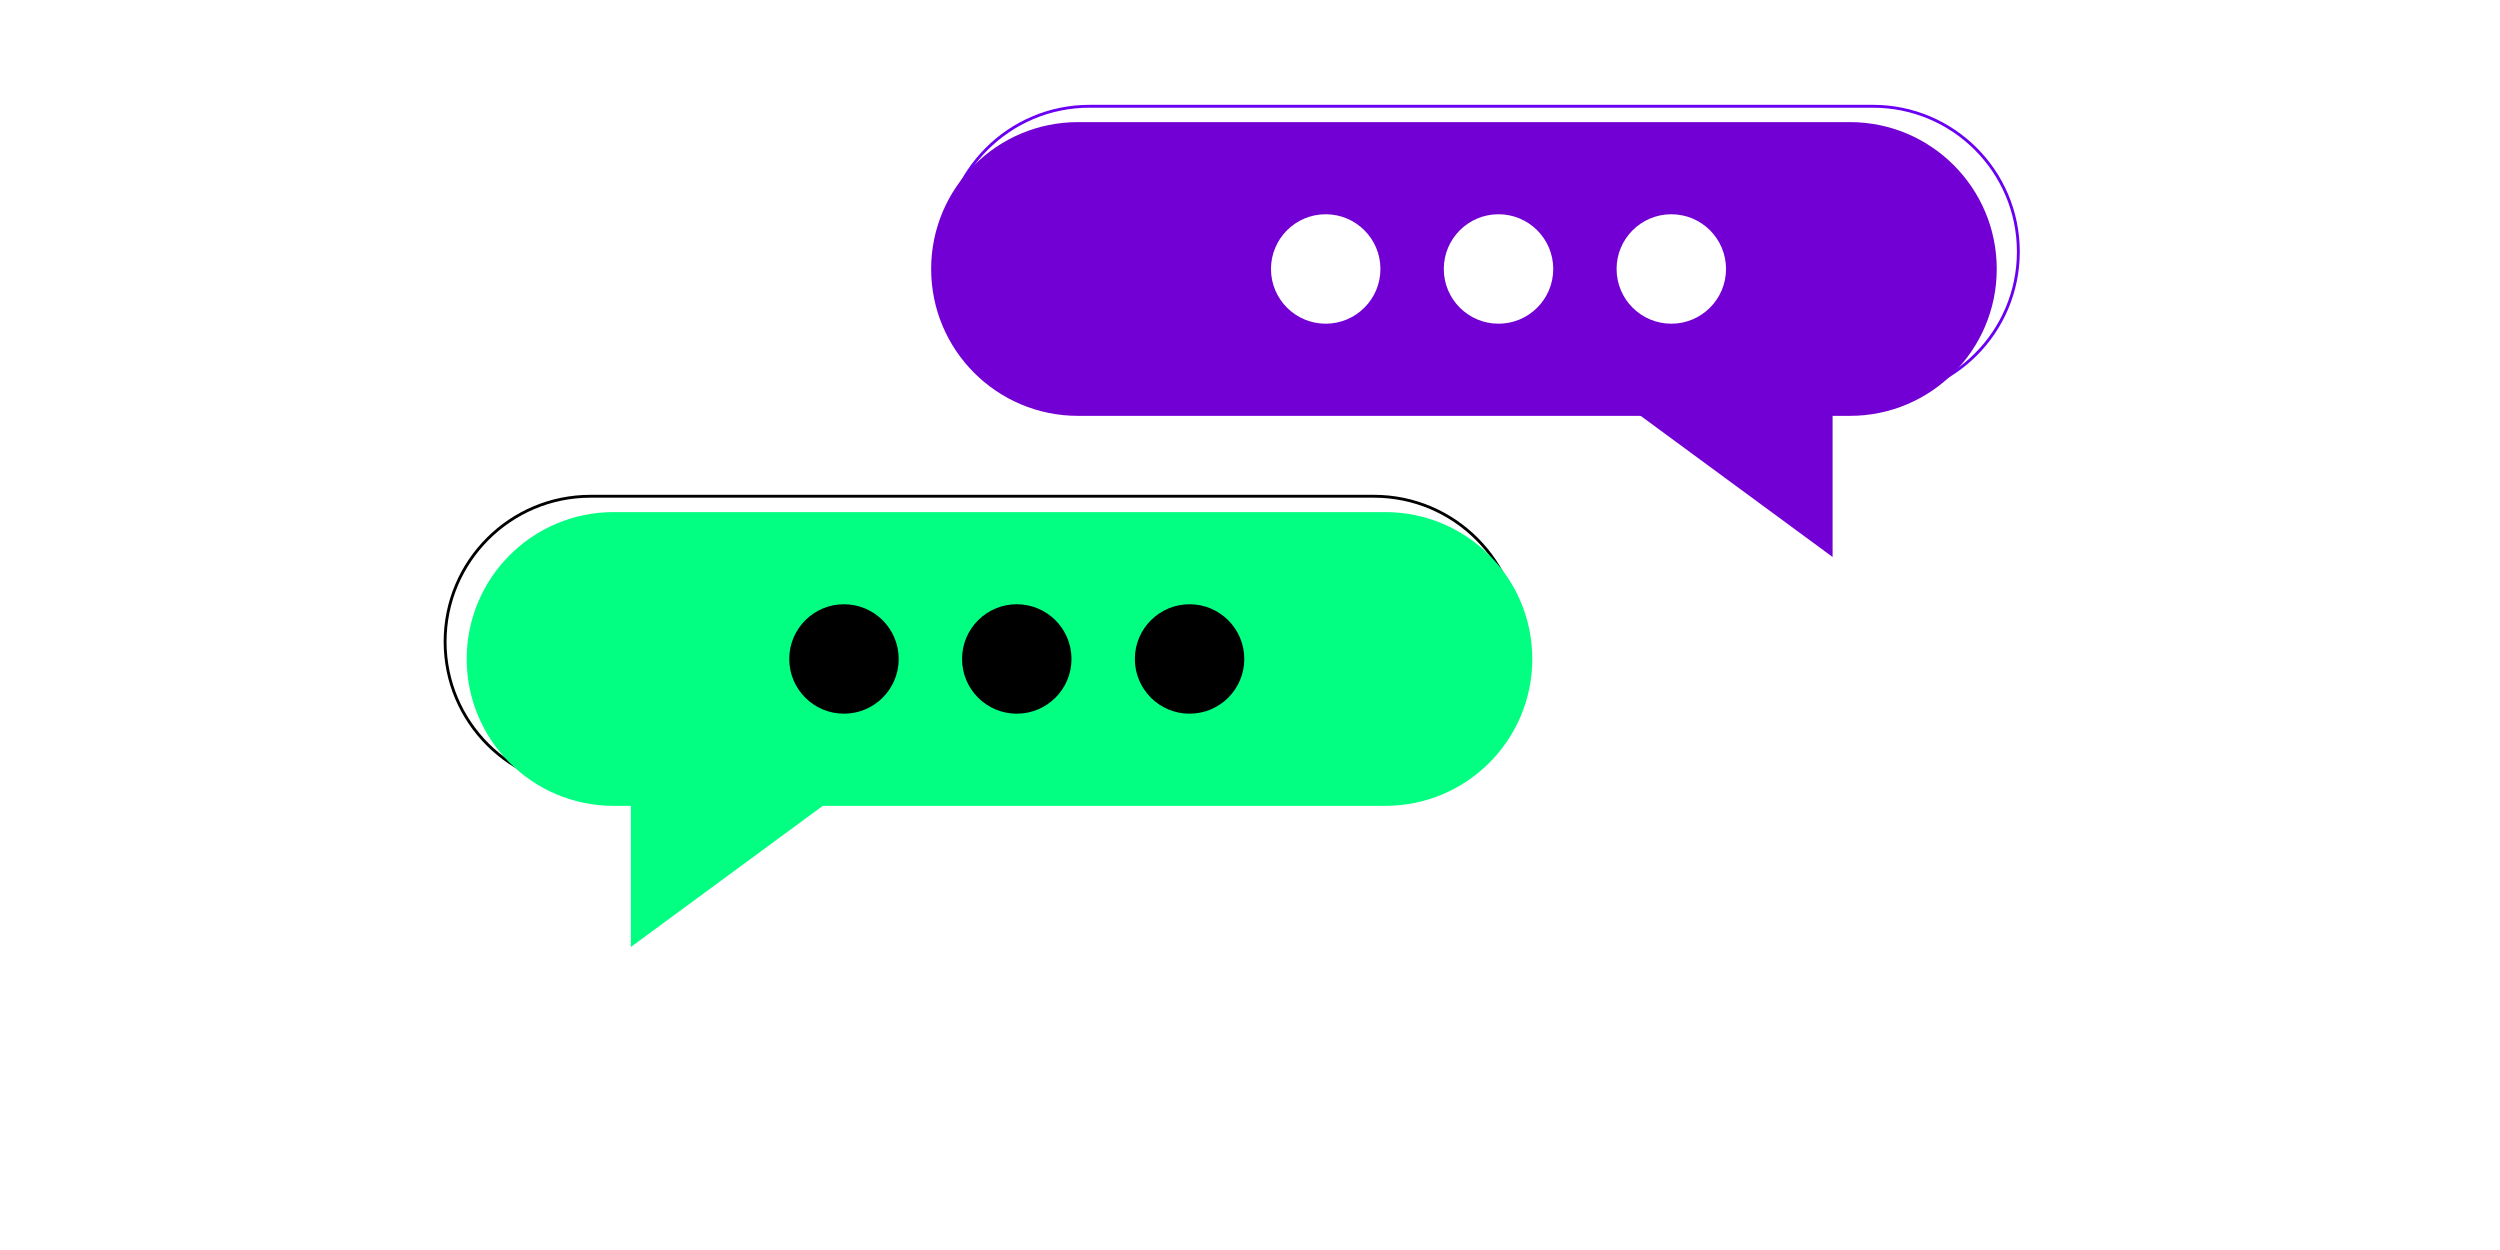
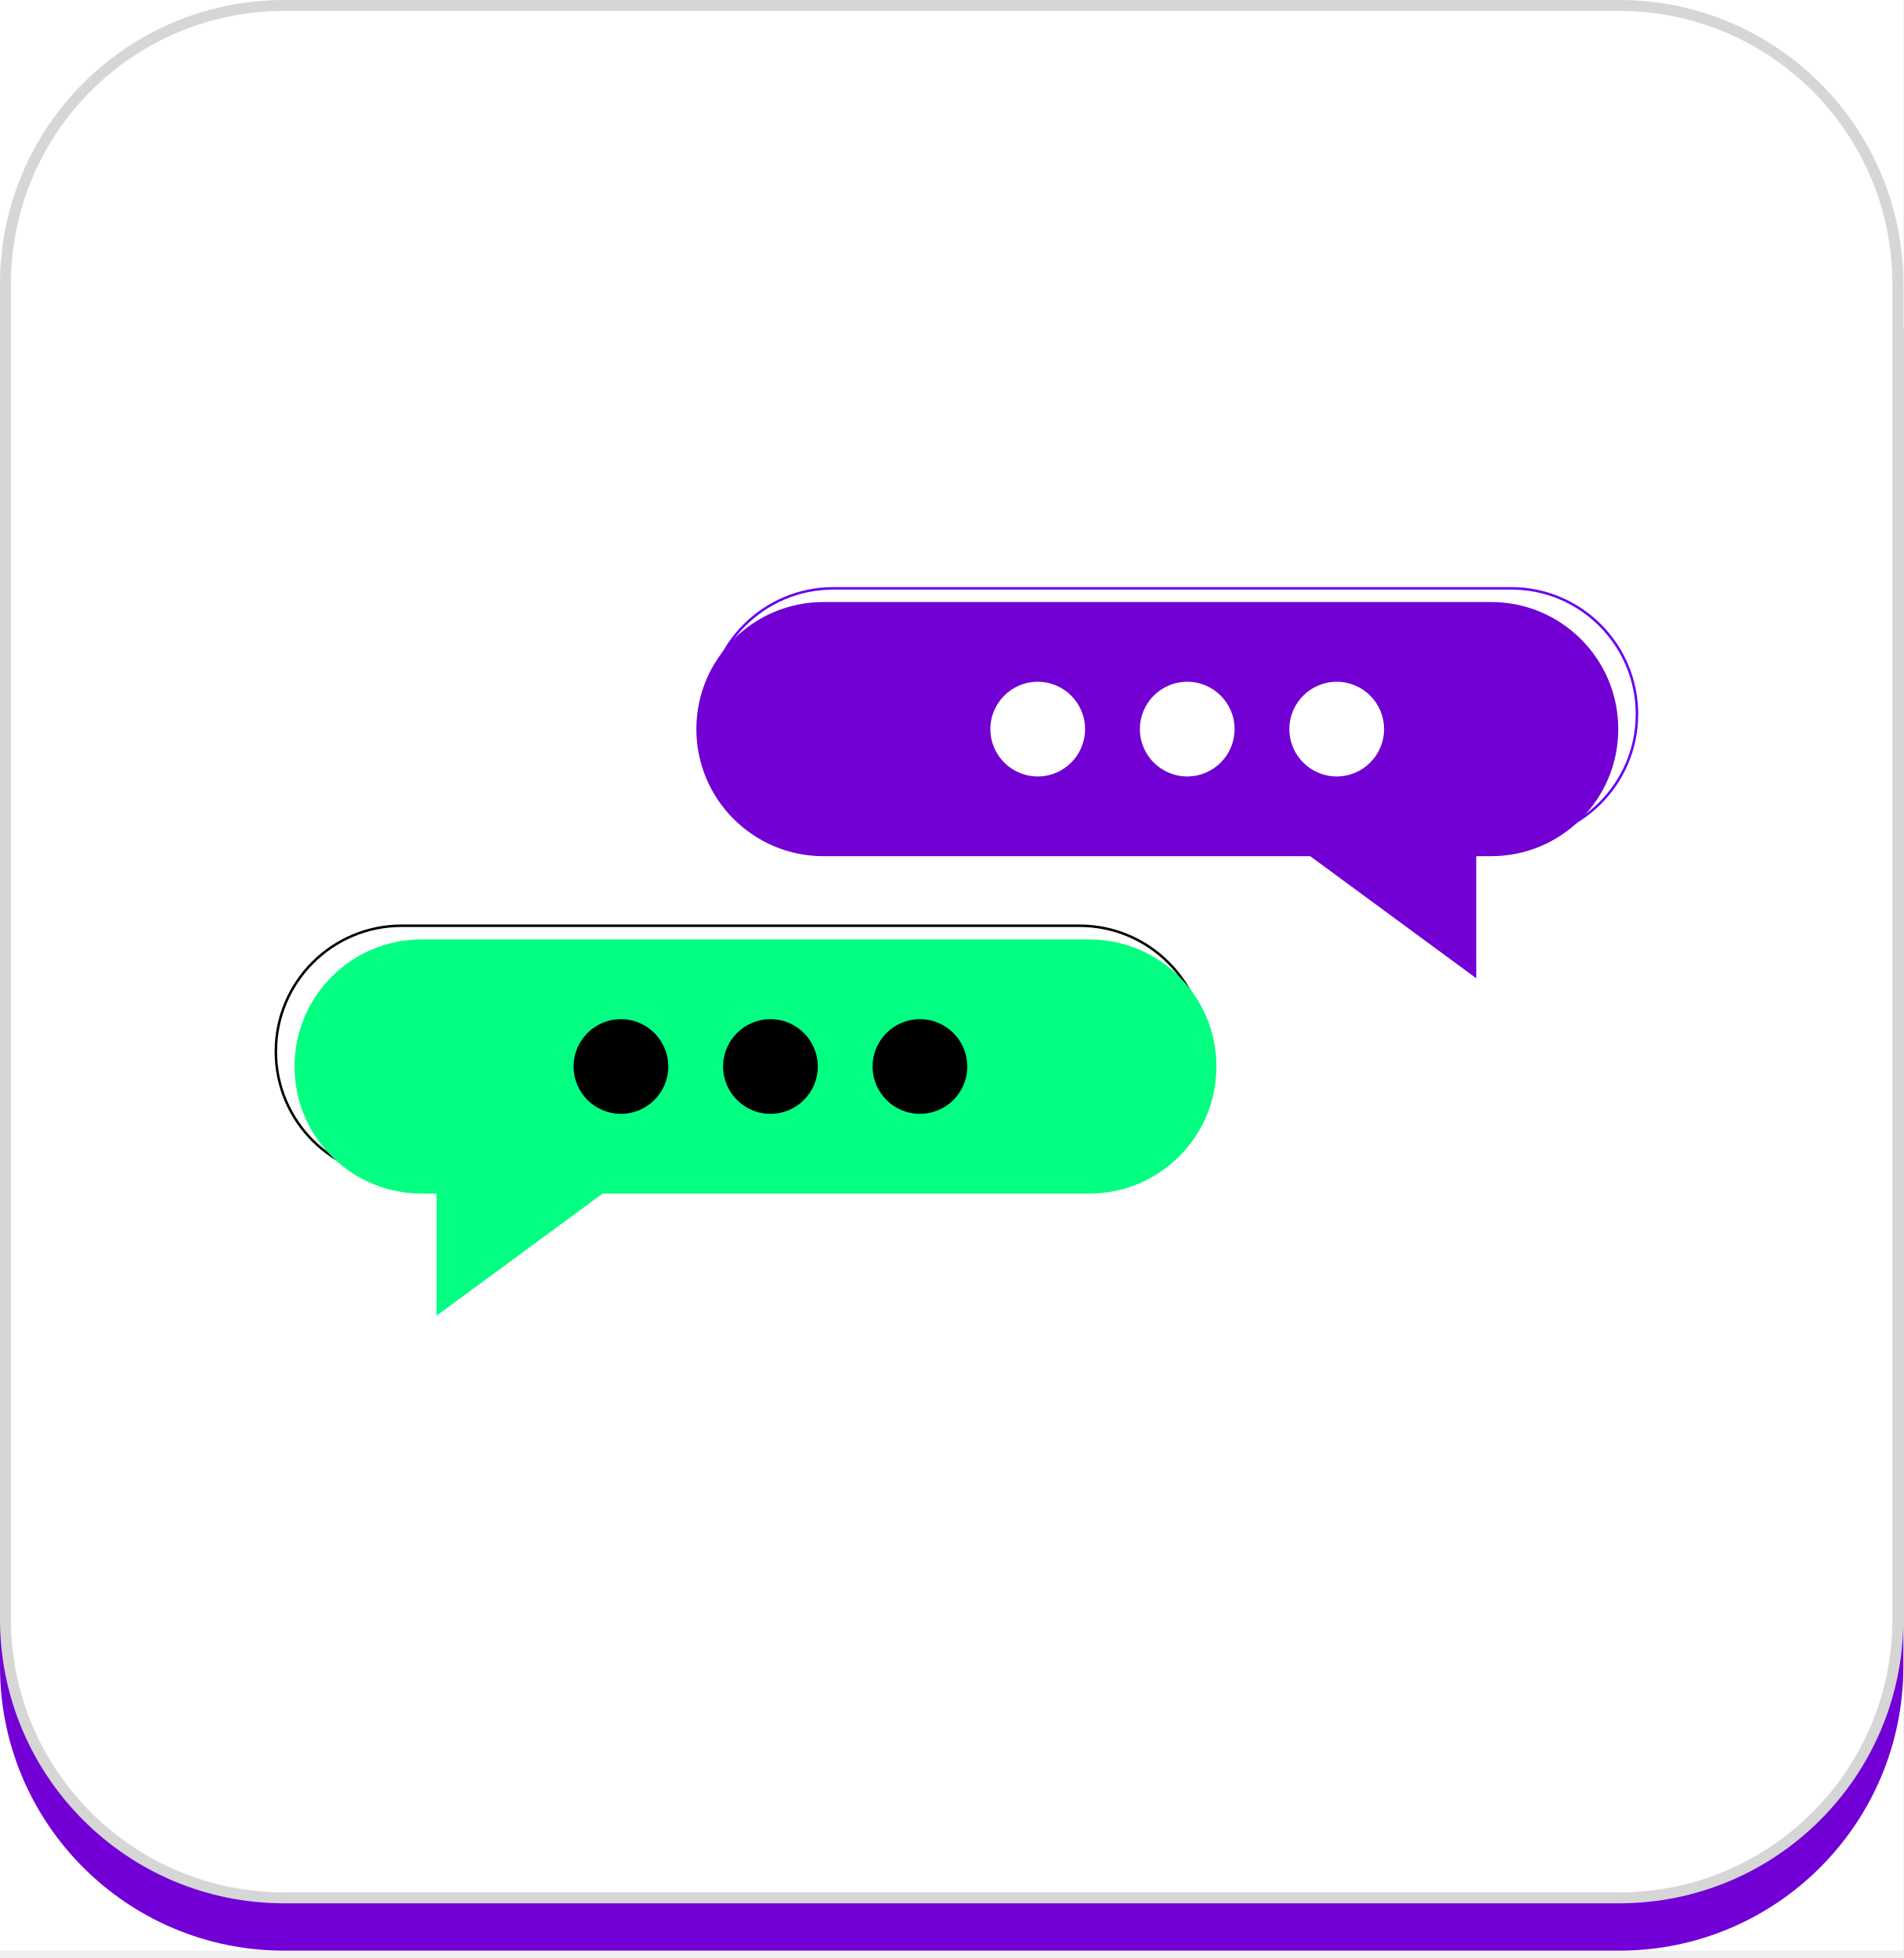
- <svg xmlns="http://www.w3.org/2000/svg" width="400" height="200" viewBox="0 0 400 200" fill="none">
-   <rect width="400" height="200" fill="white" />
-   <rect x="151.059" y="17.002" width="171.877" height="46.54" rx="23.27" fill="white" stroke="#6900F2" stroke-width="0.461" />
-   <path d="M148.984 43.038C148.984 30.059 159.506 19.537 172.485 19.537H295.979C308.958 19.537 319.479 30.059 319.479 43.038C319.479 56.017 308.958 66.538 295.979 66.538H172.485C159.506 66.538 148.984 56.017 148.984 43.038Z" fill="#7200D5" />
-   <path d="M293.214 89.117L261.88 66.077H293.214V89.117Z" fill="#7200D5" />
-   <ellipse cx="212.113" cy="43.036" rx="8.755" ry="8.755" fill="white" />
-   <ellipse cx="239.763" cy="43.036" rx="8.755" ry="8.755" fill="white" />
-   <ellipse cx="267.409" cy="43.036" rx="8.755" ry="8.755" fill="white" />
-   <rect x="-0.23" y="0.23" width="171.877" height="46.54" rx="23.27" transform="matrix(-1 0 0 1 242.863 79.1699)" fill="white" stroke="black" stroke-width="0.461" />
-   <path d="M245.166 105.436C245.166 92.457 234.644 81.936 221.665 81.936H98.172C85.193 81.936 74.671 92.457 74.671 105.436C74.671 118.415 85.193 128.936 98.172 128.936H221.665C234.644 128.936 245.166 118.415 245.166 105.436Z" fill="#03FF81" />
-   <path d="M100.937 151.515L132.271 128.476H100.937V151.515Z" fill="#03FF81" />
-   <ellipse cx="8.755" cy="8.755" rx="8.755" ry="8.755" transform="matrix(-1 0 0 1 199.086 96.6797)" fill="black" />
-   <ellipse cx="8.755" cy="8.755" rx="8.755" ry="8.755" transform="matrix(-1 0 0 1 171.439 96.6797)" fill="black" />
-   <ellipse cx="8.755" cy="8.755" rx="8.755" ry="8.755" transform="matrix(-1 0 0 1 143.791 96.6797)" fill="black" />
+ <svg xmlns="http://www.w3.org/2000/svg" width="174" height="179" viewBox="0 0 174 179" fill="none">
+   <g clip-path="url(#clip0_505_2446)">
+     <rect width="174" height="178.328" fill="white" />
+     <rect y="4.328" width="174" height="174" rx="25.97" fill="#7200D6" />
+     <rect x="0.5" y="0.5" width="173" height="173" rx="25.47" fill="white" stroke="#D6D6D6" />
+     <rect x="64.685" y="53.785" width="84.962" height="23.006" rx="11.503" fill="white" stroke="#6900F2" stroke-width="0.228" />
+     <path d="M63.66 66.655C63.66 60.24 68.862 55.039 75.277 55.039H136.322C142.738 55.039 147.939 60.24 147.939 66.655C147.939 73.071 142.738 78.272 136.322 78.272H75.277C68.862 78.272 63.66 73.071 63.66 66.655Z" fill="#7200D5" />
+     <path d="M134.956 89.433L119.467 78.044H134.956V89.433Z" fill="#7200D5" />
+     <ellipse cx="94.866" cy="66.655" rx="4.328" ry="4.328" fill="white" />
+     <ellipse cx="108.534" cy="66.655" rx="4.328" ry="4.328" fill="white" />
+     <ellipse cx="122.2" cy="66.655" rx="4.328" ry="4.328" fill="white" />
+     <rect x="-0.114" y="0.114" width="84.962" height="23.006" rx="11.503" transform="matrix(-1 0 0 1 110.066 84.5162)" fill="white" stroke="black" stroke-width="0.228" />
+     <path d="M111.204 97.5C111.204 91.084 106.003 85.883 99.588 85.883H38.543C32.127 85.883 26.926 91.084 26.926 97.5C26.926 103.916 32.127 109.117 38.543 109.117H99.588C106.003 109.117 111.204 103.916 111.204 97.5Z" fill="#03FF81" />
+     <path d="M39.91 120.278L55.398 108.889H39.91V120.278Z" fill="#03FF81" />
+     <ellipse cx="4.328" cy="4.328" rx="4.328" ry="4.328" transform="matrix(-1 0 0 1 88.4263 93.1717)" fill="black" />
+     <ellipse cx="4.328" cy="4.328" rx="4.328" ry="4.328" transform="matrix(-1 0 0 1 74.76 93.1717)" fill="black" />
+     <ellipse cx="4.328" cy="4.328" rx="4.328" ry="4.328" transform="matrix(-1 0 0 1 61.0933 93.1717)" fill="black" />
+   </g>
+   <defs>
+     <clipPath id="clip0_505_2446">
+       <rect width="174" height="178.328" fill="white" />
+     </clipPath>
+   </defs>
</svg>
